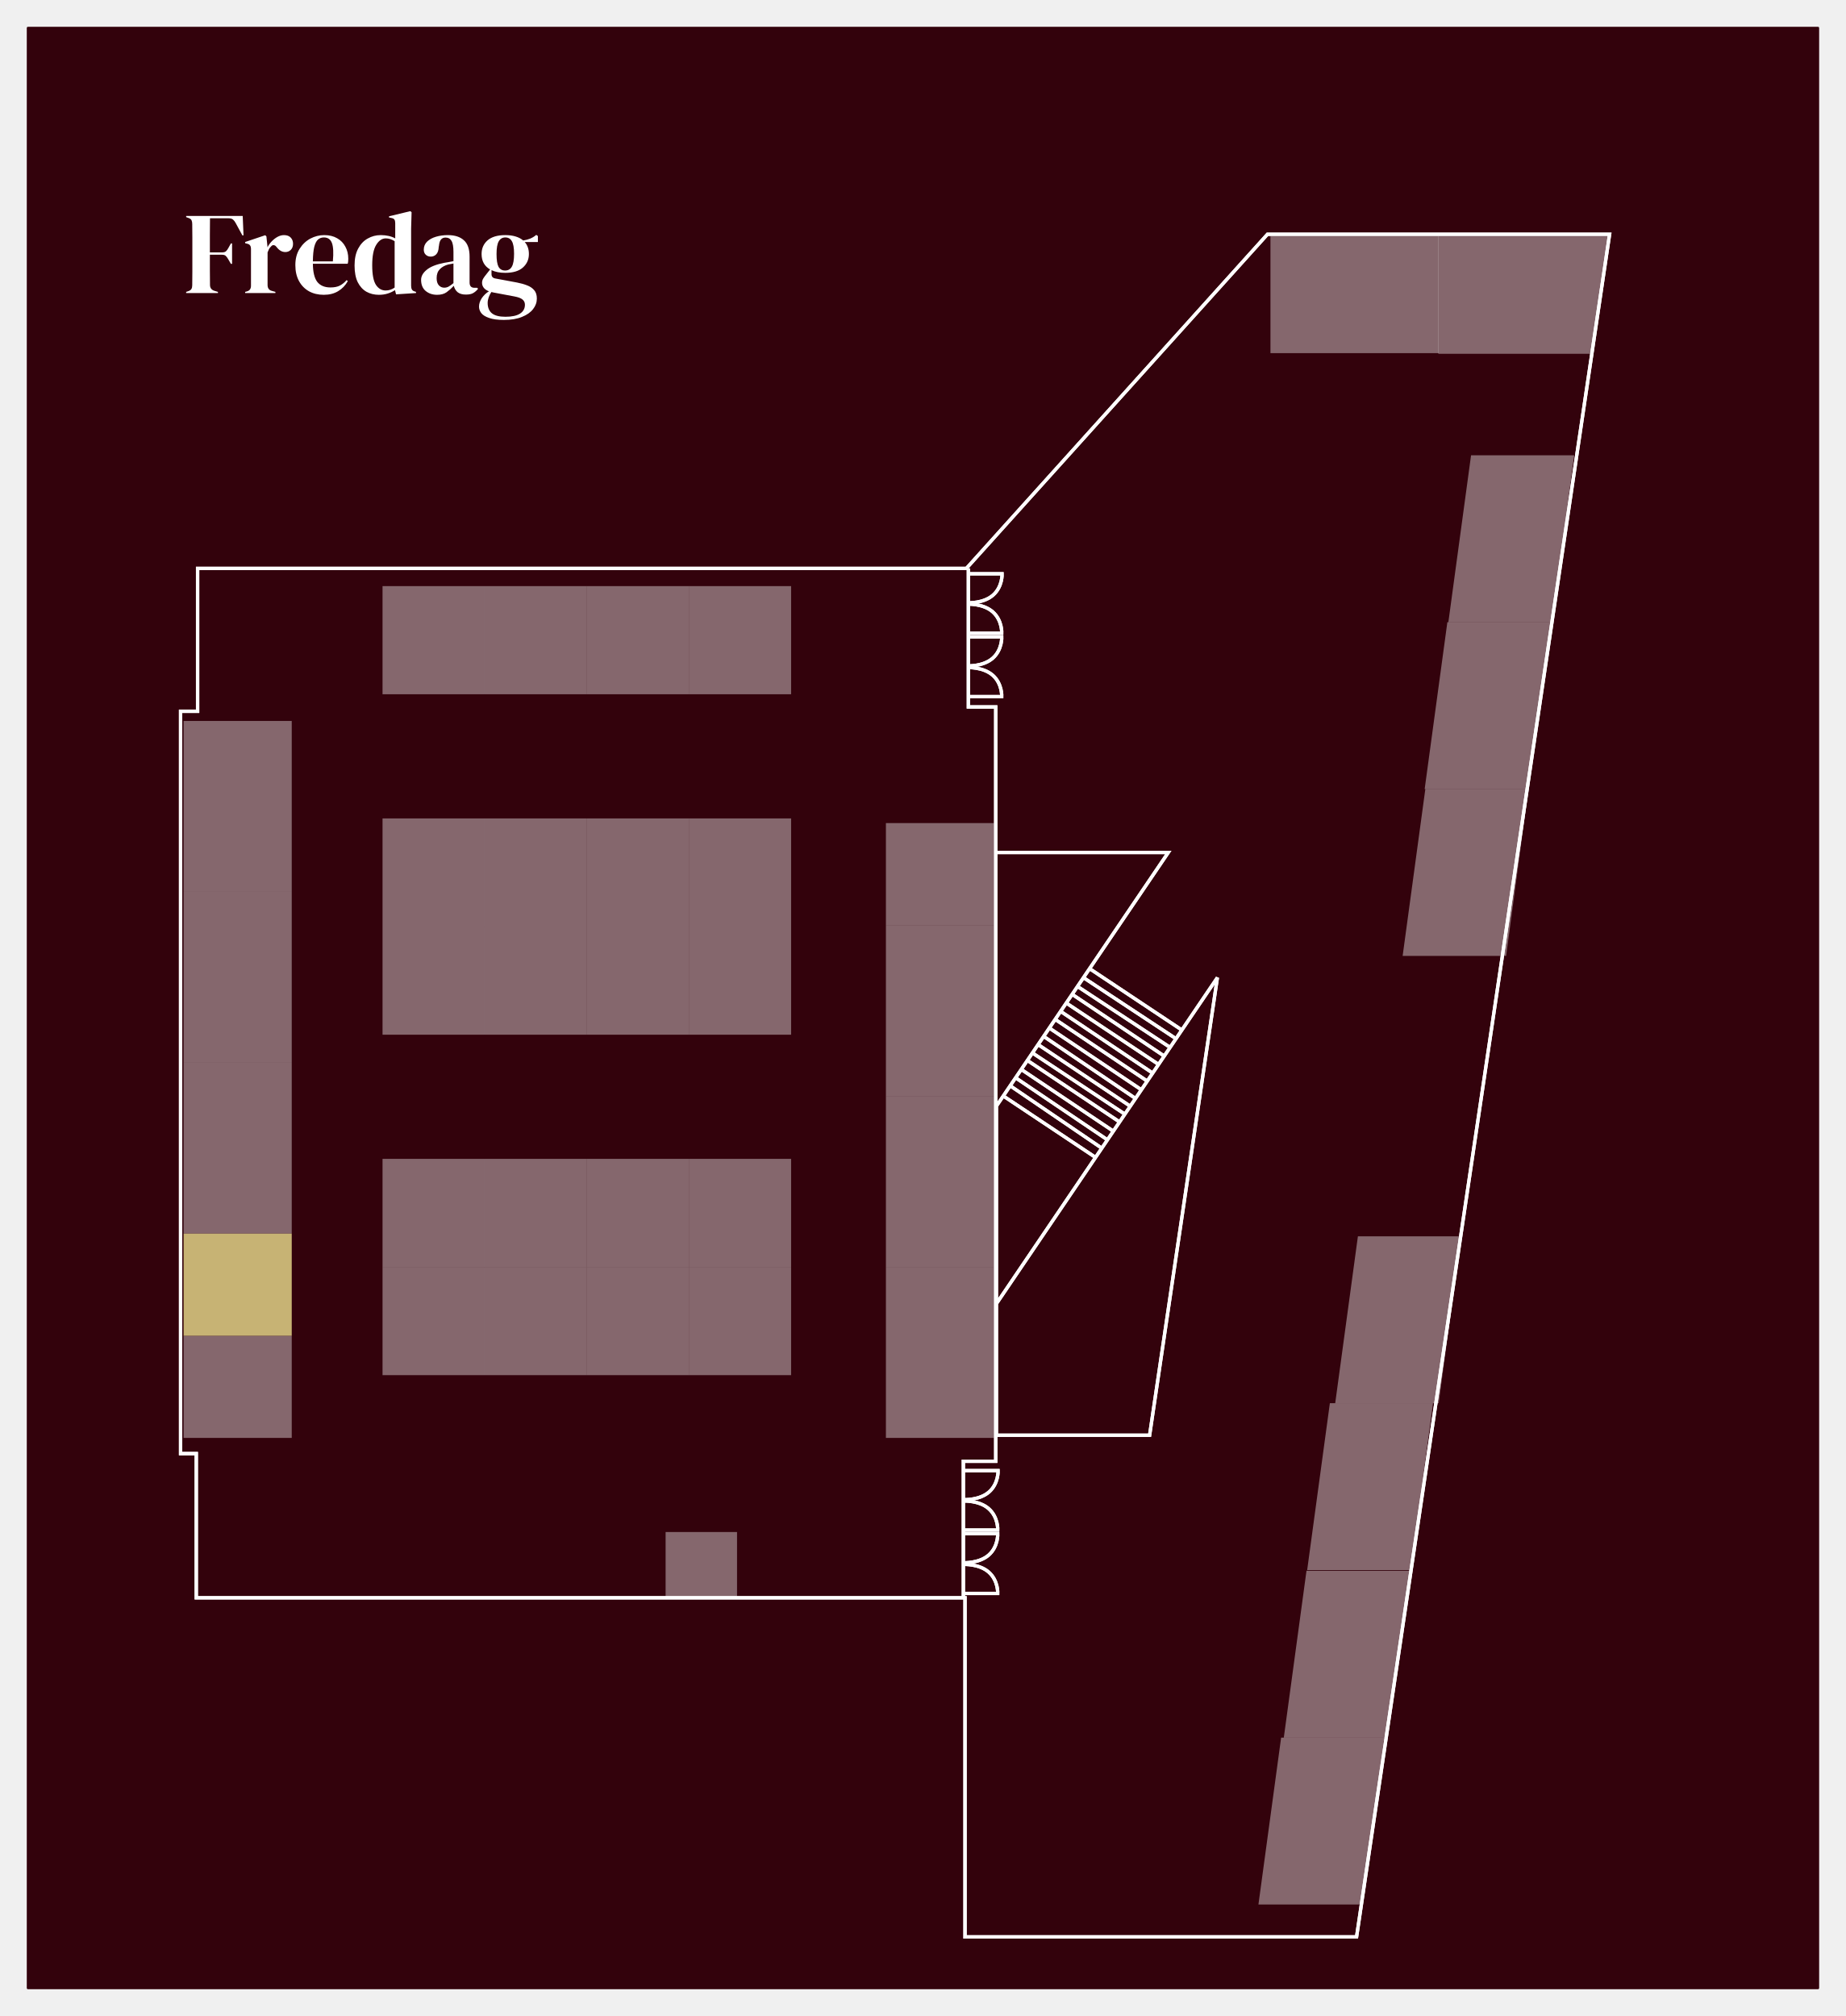
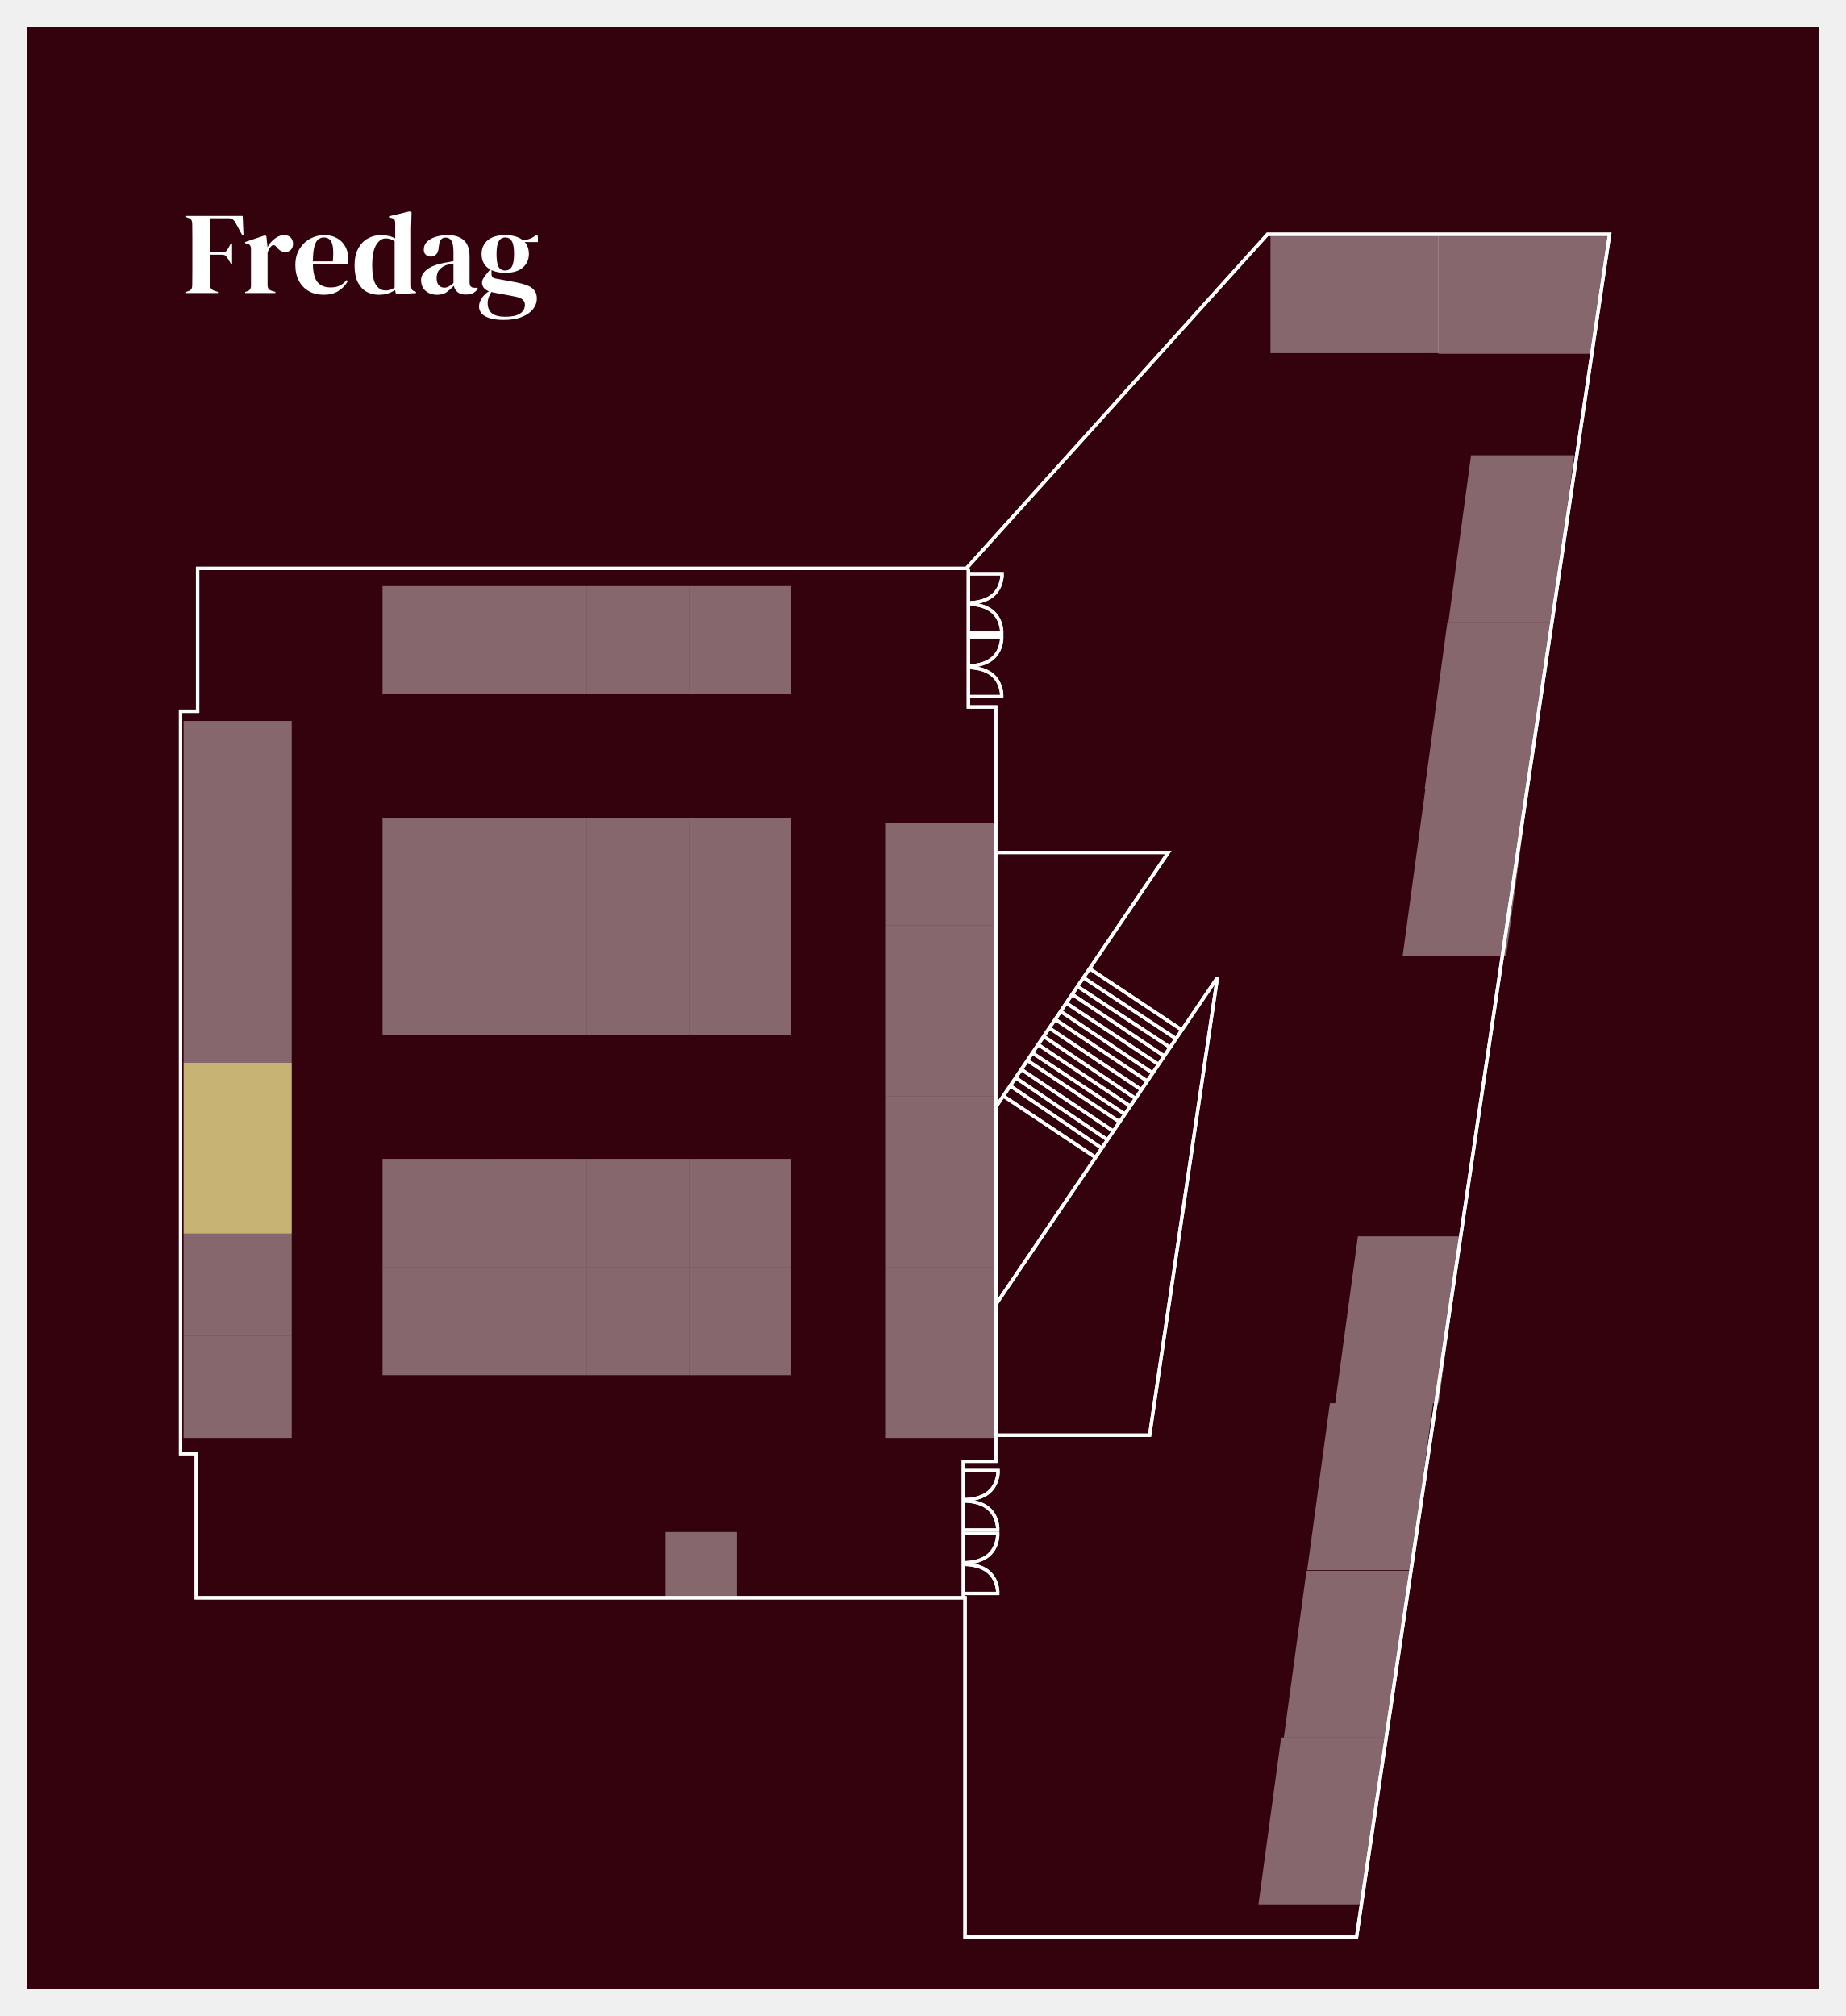
- <svg xmlns="http://www.w3.org/2000/svg" width="100%" height="100%" viewBox="0 0 2765 3020" fill="none">
+ <svg xmlns="http://www.w3.org/2000/svg" width="100%" height="100%PwC" viewBox="0 0 2765 3020" fill="none">
  <path d="M40 42C40 40.895 40.895 40 42 40H2723C2724.1 40 2725 40.895 2725 42V2978C2725 2979.1 2724.1 2980 2723 2980H42C40.895 2980 40 2979.1 40 2978V42Z" fill="#33020C" />
  <path d="M1447.5 851.5H296V1065.5H270.5V2177.5H294V2393.5H1445.5V2901.5H2032L2411 351H1898.5L1447.5 851.5Z" stroke="white" stroke-width="5" />
  <path d="M1447.5 851.5H296V1065.5H270.5V2177.5H294V2393.5H1445.5V2901.5H2032L2411 351H1898.5L1447.5 851.5Z" stroke="white" stroke-width="5" />
  <rect x="573" y="878" width="153" height="162" fill="white" fill-opacity="0.4" />
  <rect x="573" y="1388" width="153" height="162" fill="white" fill-opacity="0.4" />
  <rect x="573" y="1898" width="153" height="162" fill="white" fill-opacity="0.4" />
  <rect x="726" y="1388" width="153" height="162" transform="rotate(-180 726 1388)" fill="white" fill-opacity="0.4" />
  <rect x="726" y="1898" width="153" height="162" transform="rotate(-180 726 1898)" fill="white" fill-opacity="0.4" />
  <rect x="726" y="878" width="153" height="162" fill="white" fill-opacity="0.4" />
  <rect x="726" y="1388" width="153" height="162" fill="white" fill-opacity="0.4" />
  <rect x="726" y="1898" width="153" height="162" fill="white" fill-opacity="0.4" />
  <rect x="879" y="1388" width="153" height="162" transform="rotate(-180 879 1388)" fill="white" fill-opacity="0.4" />
  <rect x="879" y="1898" width="153" height="162" transform="rotate(-180 879 1898)" fill="white" fill-opacity="0.4" />
  <rect x="879" y="878" width="153" height="162" fill="white" fill-opacity="0.4" />
  <rect x="879" y="1388" width="153" height="162" fill="white" fill-opacity="0.4" />
  <rect x="879" y="1898" width="153" height="162" fill="white" fill-opacity="0.4" />
  <rect x="1032" y="1388" width="153" height="162" transform="rotate(-180 1032 1388)" fill="white" fill-opacity="0.4" />
  <rect x="1032" y="1898" width="153" height="162" transform="rotate(-180 1032 1898)" fill="white" fill-opacity="0.4" />
  <rect x="1032" y="878" width="153" height="162" fill="white" fill-opacity="0.4" />
  <rect x="1032" y="1388" width="153" height="162" fill="white" fill-opacity="0.4" />
  <rect x="1032" y="1898" width="153" height="162" fill="white" fill-opacity="0.4" />
  <rect x="1185" y="1388" width="153" height="162" transform="rotate(-180 1185 1388)" fill="white" fill-opacity="0.4" />
  <rect x="1185" y="1898" width="153" height="162" transform="rotate(-180 1185 1898)" fill="white" fill-opacity="0.4" />
  <rect x="275" y="1336" width="256" height="162" transform="rotate(-90 275 1336)" fill="white" fill-opacity="0.4" />
  <rect x="275" y="1592" width="256" height="162" transform="rotate(-90 275 1592)" fill="white" fill-opacity="0.4" />
-   <rect x="275" y="1848" width="256" height="162" transform="rotate(-90 275 1848)" fill="white" fill-opacity="0.4" />
+   <rect x="275" y="1848" width="256" height="162" transform="rotate(-90 275 1848)" fill="#C7B374" />
  <rect x="275" y="2154" width="153" height="162" transform="rotate(-90 275 2154)" fill="white" fill-opacity="0.4" />
-   <rect x="275" y="2001" width="153" height="162" transform="rotate(-90 275 2001)" fill="#C7B374" />
+   <rect x="275" y="2001" width="153" height="162" transform="rotate(-90 275 2001)" fill="white" fill-opacity="0.4" />
  <rect x="1489" y="1898" width="256" height="162" transform="rotate(90 1489 1898)" fill="white" fill-opacity="0.4" />
  <rect x="1489" y="1642" width="256" height="162" transform="rotate(90 1489 1642)" fill="white" fill-opacity="0.4" />
  <rect x="1489" y="1386" width="256" height="162" transform="rotate(90 1489 1386)" fill="white" fill-opacity="0.4" />
  <rect x="1489" y="1233" width="153" height="162" transform="rotate(90 1489 1233)" fill="white" fill-opacity="0.4" />
  <path d="M2203.5 682H2358L2324.5 932H2169.5L2203.5 682Z" fill="white" fill-opacity="0.4" />
  <path d="M2168 932H2322.5L2289 1182H2134L2168 932Z" fill="white" fill-opacity="0.4" />
  <path d="M2135 1182H2289.5L2256 1432H2101L2135 1182Z" fill="white" fill-opacity="0.4" />
  <path d="M2034 1852H2188.5L2155 2102H2000L2034 1852Z" fill="white" fill-opacity="0.4" />
  <path d="M1992 2102H2146.5L2113 2352H1958L1992 2102Z" fill="white" fill-opacity="0.4" />
  <path d="M1957 2353H2111.5L2078 2603H1923L1957 2353Z" fill="white" fill-opacity="0.4" />
  <path d="M1919 2603H2073.5L2040 2853H1885L1919 2603Z" fill="white" fill-opacity="0.4" />
  <path d="M1903 529V354H2155V529H1903Z" fill="white" fill-opacity="0.4" />
  <path d="M2154.5 354H2409.5L2385.5 530H2154.5V354Z" fill="white" fill-opacity="0.4" />
  <path d="M1450.5 851.5V1059H1491.5V2189H1443V2394.5" stroke="white" stroke-width="5" />
  <path d="M1450.5 851.5V1059H1491.5V2189H1443V2394.5" stroke="white" stroke-width="5" />
  <path d="M1491.5 1277H1750L1632.09 1451M1492.5 1953V1657L1502.83 1641.75M1492.5 1953V2150H1722L1823.5 1464.5L1770.31 1543M1492.5 1953L1641 1733.84M1770.31 1543L1632.09 1451M1770.31 1543L1761.5 1556M1632.09 1451L1622.94 1464.5M1622.94 1464.5L1761.5 1556M1622.94 1464.5L1614 1477.7M1761.5 1556L1752.69 1569M1752.69 1569L1614 1477.7M1752.69 1569L1743.88 1582M1614 1477.7L1606 1489.5M1606 1489.5L1743.88 1582M1606 1489.5L1597.19 1502.5M1743.88 1582L1735.41 1594.5M1735.41 1594.5L1597.19 1502.5M1735.41 1594.5L1726.61 1607.5M1597.19 1502.5L1588.72 1515M1588.72 1515L1726.61 1607.5M1588.72 1515L1580.59 1527M1726.61 1607.5L1718.47 1619.5M1718.47 1619.5L1580.59 1527M1718.47 1619.5L1709.67 1632.5M1580.59 1527L1571.78 1540M1571.78 1540L1709.67 1632.5M1571.78 1540L1563.31 1552.5M1709.67 1632.5L1700.86 1645.5M1700.86 1645.5L1563.31 1552.5M1700.86 1645.5L1693 1657.1M1563.31 1552.5L1555 1564.77M1555 1564.77L1693 1657.1M1555 1564.77L1546.5 1577.31M1693 1657.1L1684.93 1669M1684.93 1669L1546.5 1577.31M1684.93 1669L1677 1680.71M1546.5 1577.31L1538.92 1588.5M1538.92 1588.5L1677 1680.71M1538.92 1588.5L1529.77 1602M1677 1680.71L1667.66 1694.5M1667.66 1694.5L1529.77 1602M1667.66 1694.5L1658.85 1707.5M1529.77 1602L1521.3 1614.5M1521.3 1614.5L1658.85 1707.5M1521.3 1614.5L1513.17 1626.5M1658.85 1707.5L1650.38 1720M1650.38 1720L1513.17 1626.5M1650.38 1720L1641 1733.84M1513.17 1626.5L1502.83 1641.75M1502.83 1641.75L1641 1733.84" stroke="white" stroke-width="5" />
  <path d="M1491.5 1277H1750L1632.09 1451M1492.5 1953V1657L1502.83 1641.75M1492.5 1953V2150H1722L1823.5 1464.5L1770.31 1543M1492.5 1953L1641 1733.84M1770.31 1543L1632.09 1451M1770.31 1543L1761.5 1556M1632.09 1451L1622.94 1464.5M1622.94 1464.5L1761.5 1556M1622.94 1464.5L1614 1477.7M1761.5 1556L1752.69 1569M1752.69 1569L1614 1477.7M1752.69 1569L1743.88 1582M1614 1477.7L1606 1489.5M1606 1489.5L1743.88 1582M1606 1489.5L1597.19 1502.5M1743.88 1582L1735.41 1594.5M1735.41 1594.5L1597.19 1502.5M1735.41 1594.5L1726.61 1607.5M1597.19 1502.5L1588.72 1515M1588.72 1515L1726.61 1607.5M1588.72 1515L1580.59 1527M1726.61 1607.5L1718.47 1619.5M1718.47 1619.5L1580.59 1527M1718.47 1619.5L1709.67 1632.5M1580.59 1527L1571.78 1540M1571.78 1540L1709.67 1632.5M1571.78 1540L1563.31 1552.5M1709.67 1632.5L1700.86 1645.5M1700.86 1645.5L1563.31 1552.5M1700.86 1645.5L1693 1657.1M1563.31 1552.5L1555 1564.77M1555 1564.77L1693 1657.1M1555 1564.77L1546.5 1577.31M1693 1657.1L1684.93 1669M1684.93 1669L1546.5 1577.31M1684.93 1669L1677 1680.71M1546.5 1577.31L1538.92 1588.5M1538.92 1588.5L1677 1680.71M1538.92 1588.5L1529.77 1602M1677 1680.71L1667.66 1694.5M1667.66 1694.5L1529.77 1602M1667.66 1694.5L1658.85 1707.5M1529.77 1602L1521.3 1614.5M1521.3 1614.5L1658.85 1707.5M1521.3 1614.5L1513.17 1626.5M1658.85 1707.5L1650.38 1720M1650.38 1720L1513.17 1626.5M1650.38 1720L1641 1733.84M1513.17 1626.5L1502.83 1641.75M1502.83 1641.75L1641 1733.84" stroke="white" stroke-width="5" />
  <path d="M1449.5 859.5H1501C1501 859.5 1502 878.726 1487.5 891.5C1473 904.274 1449.5 903 1449.5 903" stroke="white" stroke-width="5" />
  <path d="M1449 954H1500.5C1500.5 954 1501.5 973.226 1487 986C1472.5 998.774 1449 997.5 1449 997.5" stroke="white" stroke-width="5" />
  <path d="M1449 948.535H1500.5C1500.5 948.535 1501.5 929.309 1487 916.535C1472.5 903.761 1449 905.035 1449 905.035" stroke="white" stroke-width="5" />
  <path d="M1449 1043.54H1500.5C1500.5 1043.54 1501.5 1024.31 1487 1011.54C1472.5 998.761 1449 1000.04 1449 1000.04" stroke="white" stroke-width="5" />
  <path d="M1449.5 859.5H1501C1501 859.5 1502 878.726 1487.5 891.5C1473 904.274 1449.5 903 1449.5 903" stroke="white" stroke-width="5" />
  <path d="M1449 954H1500.5C1500.5 954 1501.5 973.226 1487 986C1472.5 998.774 1449 997.5 1449 997.5" stroke="white" stroke-width="5" />
  <path d="M1449 948.535H1500.5C1500.5 948.535 1501.5 929.309 1487 916.535C1472.5 903.761 1449 905.035 1449 905.035" stroke="white" stroke-width="5" />
  <path d="M1449 1043.54H1500.5C1500.5 1043.54 1501.5 1024.31 1487 1011.54C1472.5 998.761 1449 1000.04 1449 1000.04" stroke="white" stroke-width="5" />
  <path d="M1443.5 2203H1495C1495 2203 1496 2222.23 1481.5 2235C1467 2247.77 1443.5 2246.5 1443.5 2246.5" stroke="white" stroke-width="5" />
  <path d="M1443 2297.5H1494.5C1494.5 2297.5 1495.5 2316.73 1481 2329.5C1466.5 2342.27 1443 2341 1443 2341" stroke="white" stroke-width="5" />
  <path d="M1443 2292.04H1494.5C1494.5 2292.04 1495.5 2272.81 1481 2260.04C1466.5 2247.26 1443 2248.54 1443 2248.54" stroke="white" stroke-width="5" />
  <path d="M1443 2387.04H1494.5C1494.5 2387.04 1495.5 2367.81 1481 2355.04C1466.5 2342.26 1443 2343.54 1443 2343.54" stroke="white" stroke-width="5" />
  <path d="M1443.5 2203H1495C1495 2203 1496 2222.23 1481.5 2235C1467 2247.77 1443.5 2246.5 1443.5 2246.5" stroke="white" stroke-width="5" />
  <path d="M1443 2297.5H1494.5C1494.5 2297.5 1495.5 2316.73 1481 2329.5C1466.5 2342.27 1443 2341 1443 2341" stroke="white" stroke-width="5" />
  <path d="M1443 2292.04H1494.5C1494.5 2292.04 1495.5 2272.81 1481 2260.04C1466.5 2247.26 1443 2248.54 1443 2248.54" stroke="white" stroke-width="5" />
  <path d="M1443 2387.04H1494.5C1494.5 2387.04 1495.5 2367.81 1481 2355.04C1466.5 2342.26 1443 2343.54 1443 2343.54" stroke="white" stroke-width="5" />
  <path d="M1104 2393H997V2295H1104V2393Z" fill="white" fill-opacity="0.4" />
  <path d="M278.85 439V437.25L282 436.2C284.333 435.383 285.908 434.275 286.725 432.875C287.542 431.475 287.95 429.608 287.95 427.275C288.067 420.275 288.125 413.217 288.125 406.1C288.125 398.983 288.125 391.867 288.125 384.75V377.75C288.125 370.75 288.125 363.75 288.125 356.75C288.125 349.633 288.067 342.575 287.95 335.575C287.95 333.242 287.6 331.375 286.9 329.975C286.317 328.575 284.917 327.467 282.7 326.65L278.85 325.25V323.5H363.55L364.775 352.55H363.025L353.05 334.175C351.883 331.958 350.542 330.208 349.025 328.925C347.508 327.642 345.408 327 342.725 327H314.55C314.433 335.283 314.375 343.742 314.375 352.375C314.375 361.008 314.375 369.583 314.375 378.1H332.575C335.258 378.1 337.242 377.517 338.525 376.35C339.808 375.183 341.033 373.492 342.2 371.275L345.875 364.625H347.625V395.25H345.875L342.025 388.6C340.858 386.5 339.633 384.808 338.35 383.525C337.183 382.242 335.258 381.6 332.575 381.6H314.375C314.375 389.767 314.375 397.583 314.375 405.05C314.375 412.4 314.433 419.633 314.55 426.75C314.55 431.3 316.767 434.275 321.2 435.675L326.45 437.25V439H278.85ZM367.196 439V437.25L369.821 436.55C372.155 435.85 373.73 434.8 374.546 433.4C375.48 432 375.946 430.192 375.946 427.975V373.2C375.946 370.633 375.48 368.767 374.546 367.6C373.73 366.317 372.155 365.442 369.821 364.975L367.196 364.275V362.525L397.296 352.375L399.046 354.125L400.621 369.175V370.575C402.255 367.308 404.355 364.333 406.921 361.65C409.605 358.85 412.521 356.575 415.671 354.825C418.938 353.075 422.146 352.2 425.296 352.2C429.73 352.2 433.113 353.425 435.446 355.875C437.78 358.325 438.946 361.417 438.946 365.15C438.946 369.117 437.78 372.208 435.446 374.425C433.23 376.525 430.546 377.575 427.396 377.575C422.496 377.575 418.18 375.125 414.446 370.225L414.096 369.875C412.93 368.242 411.588 367.367 410.071 367.25C408.555 367.017 407.155 367.717 405.871 369.35C404.705 370.4 403.713 371.683 402.896 373.2C402.196 374.6 401.496 376.233 400.796 378.1V426.925C400.796 431.592 402.838 434.508 406.921 435.675L412.521 437.25V439H367.196ZM485.633 352.2C493.216 352.2 499.691 353.775 505.058 356.925C510.425 359.958 514.508 364.158 517.308 369.525C520.225 374.775 521.683 380.783 521.683 387.55C521.683 388.833 521.625 390.175 521.508 391.575C521.391 392.858 521.158 394.025 520.808 395.075H468.658C468.775 407.675 470.991 416.775 475.308 422.375C479.741 427.858 486.275 430.6 494.908 430.6C500.741 430.6 505.466 429.667 509.083 427.8C512.7 425.933 516.083 423.192 519.233 419.575L520.983 421.15C517.366 427.567 512.525 432.583 506.458 436.2C500.508 439.817 493.333 441.625 484.933 441.625C476.65 441.625 469.3 439.875 462.883 436.375C456.466 432.758 451.45 427.625 447.833 420.975C444.216 414.325 442.408 406.392 442.408 397.175C442.408 387.608 444.508 379.5 448.708 372.85C452.908 366.083 458.275 360.95 464.808 357.45C471.458 353.95 478.4 352.2 485.633 352.2ZM485.108 355.7C481.725 355.7 478.808 356.75 476.358 358.85C474.025 360.833 472.158 364.45 470.758 369.7C469.475 374.833 468.775 382.125 468.658 391.575H498.583C499.75 378.858 499.283 369.7 497.183 364.1C495.083 358.5 491.058 355.7 485.108 355.7ZM567.504 441.625C560.621 441.625 554.438 440.108 548.954 437.075C543.471 433.925 539.096 429.142 535.829 422.725C532.679 416.192 531.104 407.85 531.104 397.7C531.104 387.433 532.913 378.975 536.529 372.325C540.146 365.558 544.929 360.542 550.879 357.275C556.829 353.892 563.304 352.2 570.304 352.2C574.388 352.2 578.296 352.608 582.029 353.425C585.763 354.242 589.088 355.467 592.004 357.1V334.35C592.004 331.9 591.596 330.092 590.779 328.925C590.079 327.758 588.504 326.942 586.054 326.475L582.729 325.775V324.025L614.579 316.325L616.504 317.9L615.804 342.4V427.975C615.804 430.308 616.213 432.233 617.029 433.75C617.846 435.15 619.363 436.142 621.579 436.725L623.154 437.25V439L593.229 440.925L591.654 434.625C588.504 436.725 584.888 438.417 580.804 439.7C576.838 440.983 572.404 441.625 567.504 441.625ZM577.654 435.15C582.554 435.15 587.046 433.692 591.129 430.775V361.3C586.813 358.5 582.379 357.1 577.829 357.1C572.229 357.1 567.446 360.367 563.479 366.9C559.513 373.317 557.529 383.467 557.529 397.35C557.529 411.233 559.396 421.033 563.129 426.75C566.863 432.35 571.704 435.15 577.654 435.15ZM654.734 441.625C647.967 441.625 642.25 439.7 637.584 435.85C633.034 432 630.759 426.458 630.759 419.225C630.759 413.742 633.559 408.725 639.159 404.175C644.759 399.508 653.567 396.008 665.584 393.675C667.45 393.325 669.55 392.975 671.884 392.625C674.217 392.158 676.667 391.692 679.234 391.225V377.4C679.234 369.467 678.242 363.925 676.259 360.775C674.392 357.508 671.417 355.875 667.334 355.875C664.534 355.875 662.317 356.808 660.684 358.675C659.05 360.425 658 363.517 657.534 367.95L657.184 369.875C656.95 374.892 655.725 378.567 653.509 380.9C651.292 383.233 648.55 384.4 645.284 384.4C642.25 384.4 639.742 383.467 637.759 381.6C635.775 379.733 634.784 377.225 634.784 374.075C634.784 369.292 636.417 365.267 639.684 362C643.067 358.733 647.5 356.283 652.984 354.65C658.467 353.017 664.417 352.2 670.834 352.2C681.217 352.2 689.209 354.767 694.809 359.9C700.525 364.917 703.384 373.142 703.384 384.575V423.25C703.384 428.5 705.834 431.125 710.734 431.125H714.584L716.159 432.525C713.942 435.325 711.492 437.483 708.809 439C706.242 440.517 702.567 441.275 697.784 441.275C692.65 441.275 688.567 440.108 685.534 437.775C682.617 435.325 680.692 432.117 679.759 428.15C676.259 431.883 672.642 435.092 668.909 437.775C665.292 440.342 660.567 441.625 654.734 441.625ZM665.409 430.95C667.742 430.95 669.9 430.425 671.884 429.375C673.984 428.208 676.434 426.458 679.234 424.125V394.725C678.067 394.958 676.9 395.192 675.734 395.425C674.567 395.658 673.225 395.892 671.709 396.125C666.342 397.525 662.025 399.917 658.759 403.3C655.609 406.567 654.034 411 654.034 416.6C654.034 421.383 655.142 425 657.359 427.45C659.575 429.783 662.259 430.95 665.409 430.95ZM756.713 408.725C748.663 408.725 741.838 407.383 736.238 404.7V410.65C736.238 414.267 738.047 416.425 741.663 417.125L774.563 423.25C780.047 424.3 785.005 425.7 789.438 427.45C793.872 429.083 797.43 431.475 800.113 434.625C802.797 437.658 804.138 441.858 804.138 447.225C804.138 452.942 802.272 458.192 798.538 462.975C794.805 467.875 789.263 471.783 781.913 474.7C774.68 477.733 765.638 479.25 754.788 479.25C745.455 479.25 738.047 478.258 732.563 476.275C727.08 474.408 723.172 471.958 720.838 468.925C718.622 465.892 717.513 462.683 717.513 459.3C717.513 455.1 718.913 450.842 721.713 446.525C724.63 442.325 728.188 438.942 732.388 436.375C728.772 434.975 726.147 433.167 724.513 430.95C722.88 428.733 722.063 426.342 722.063 423.775C722.063 421.442 722.647 419.283 723.813 417.3C725.097 415.2 726.613 413.1 728.363 411L734.138 403.65C725.622 398.75 721.363 391.05 721.363 380.55C721.363 372.15 724.338 365.325 730.288 360.075C736.355 354.825 745.222 352.2 756.888 352.2C762.838 352.2 768.03 352.9 772.463 354.3C777.013 355.7 780.747 357.683 783.663 360.25C787.397 359.667 790.897 358.733 794.163 357.45C797.547 356.05 800.58 354.183 803.263 351.85L805.713 353.6V362.525H785.938C790.138 367.192 792.238 373.2 792.238 380.55C792.238 388.717 789.205 395.483 783.138 400.85C777.188 406.1 768.38 408.725 756.713 408.725ZM756.538 405.225C761.205 405.225 764.588 403.3 766.688 399.45C768.905 395.6 770.013 389.183 770.013 380.2C770.013 371.217 768.905 364.917 766.688 361.3C764.588 357.567 761.322 355.7 756.888 355.7C752.572 355.7 749.305 357.625 747.088 361.475C744.872 365.208 743.763 371.567 743.763 380.55C743.763 389.533 744.755 395.892 746.738 399.625C748.838 403.358 752.105 405.225 756.538 405.225ZM730.463 453.7C730.463 460.583 732.563 465.775 736.763 469.275C741.08 472.775 747.847 474.525 757.063 474.525C766.747 474.525 774.038 472.95 778.938 469.8C783.838 466.65 786.288 462.217 786.288 456.5C786.288 453.233 785.063 450.608 782.613 448.625C780.28 446.642 776.255 445.125 770.538 444.075L738.863 438.125C737.93 437.892 736.997 437.658 736.063 437.425C734.43 439.758 733.088 442.383 732.038 445.3C730.988 448.333 730.463 451.133 730.463 453.7Z" fill="white" />
  <path d="M42 41H2723V39H42V41ZM2724 42V2978H2726V42H2724ZM2723 2979H42V2981H2723V2979ZM41 2978V42H39V2978H41ZM42 2979C41.448 2979 41 2978.55 41 2978H39C39 2979.66 40.343 2981 42 2981V2979ZM2724 2978C2724 2978.55 2723.55 2979 2723 2979V2981C2724.66 2981 2726 2979.66 2726 2978H2724ZM2723 41C2723.55 41 2724 41.448 2724 42H2726C2726 40.343 2724.66 39 2723 39V41ZM42 39C40.343 39 39 40.343 39 42H41C41 41.448 41.448 41 42 41V39Z" fill="white" fill-opacity="0.1" />
</svg>
